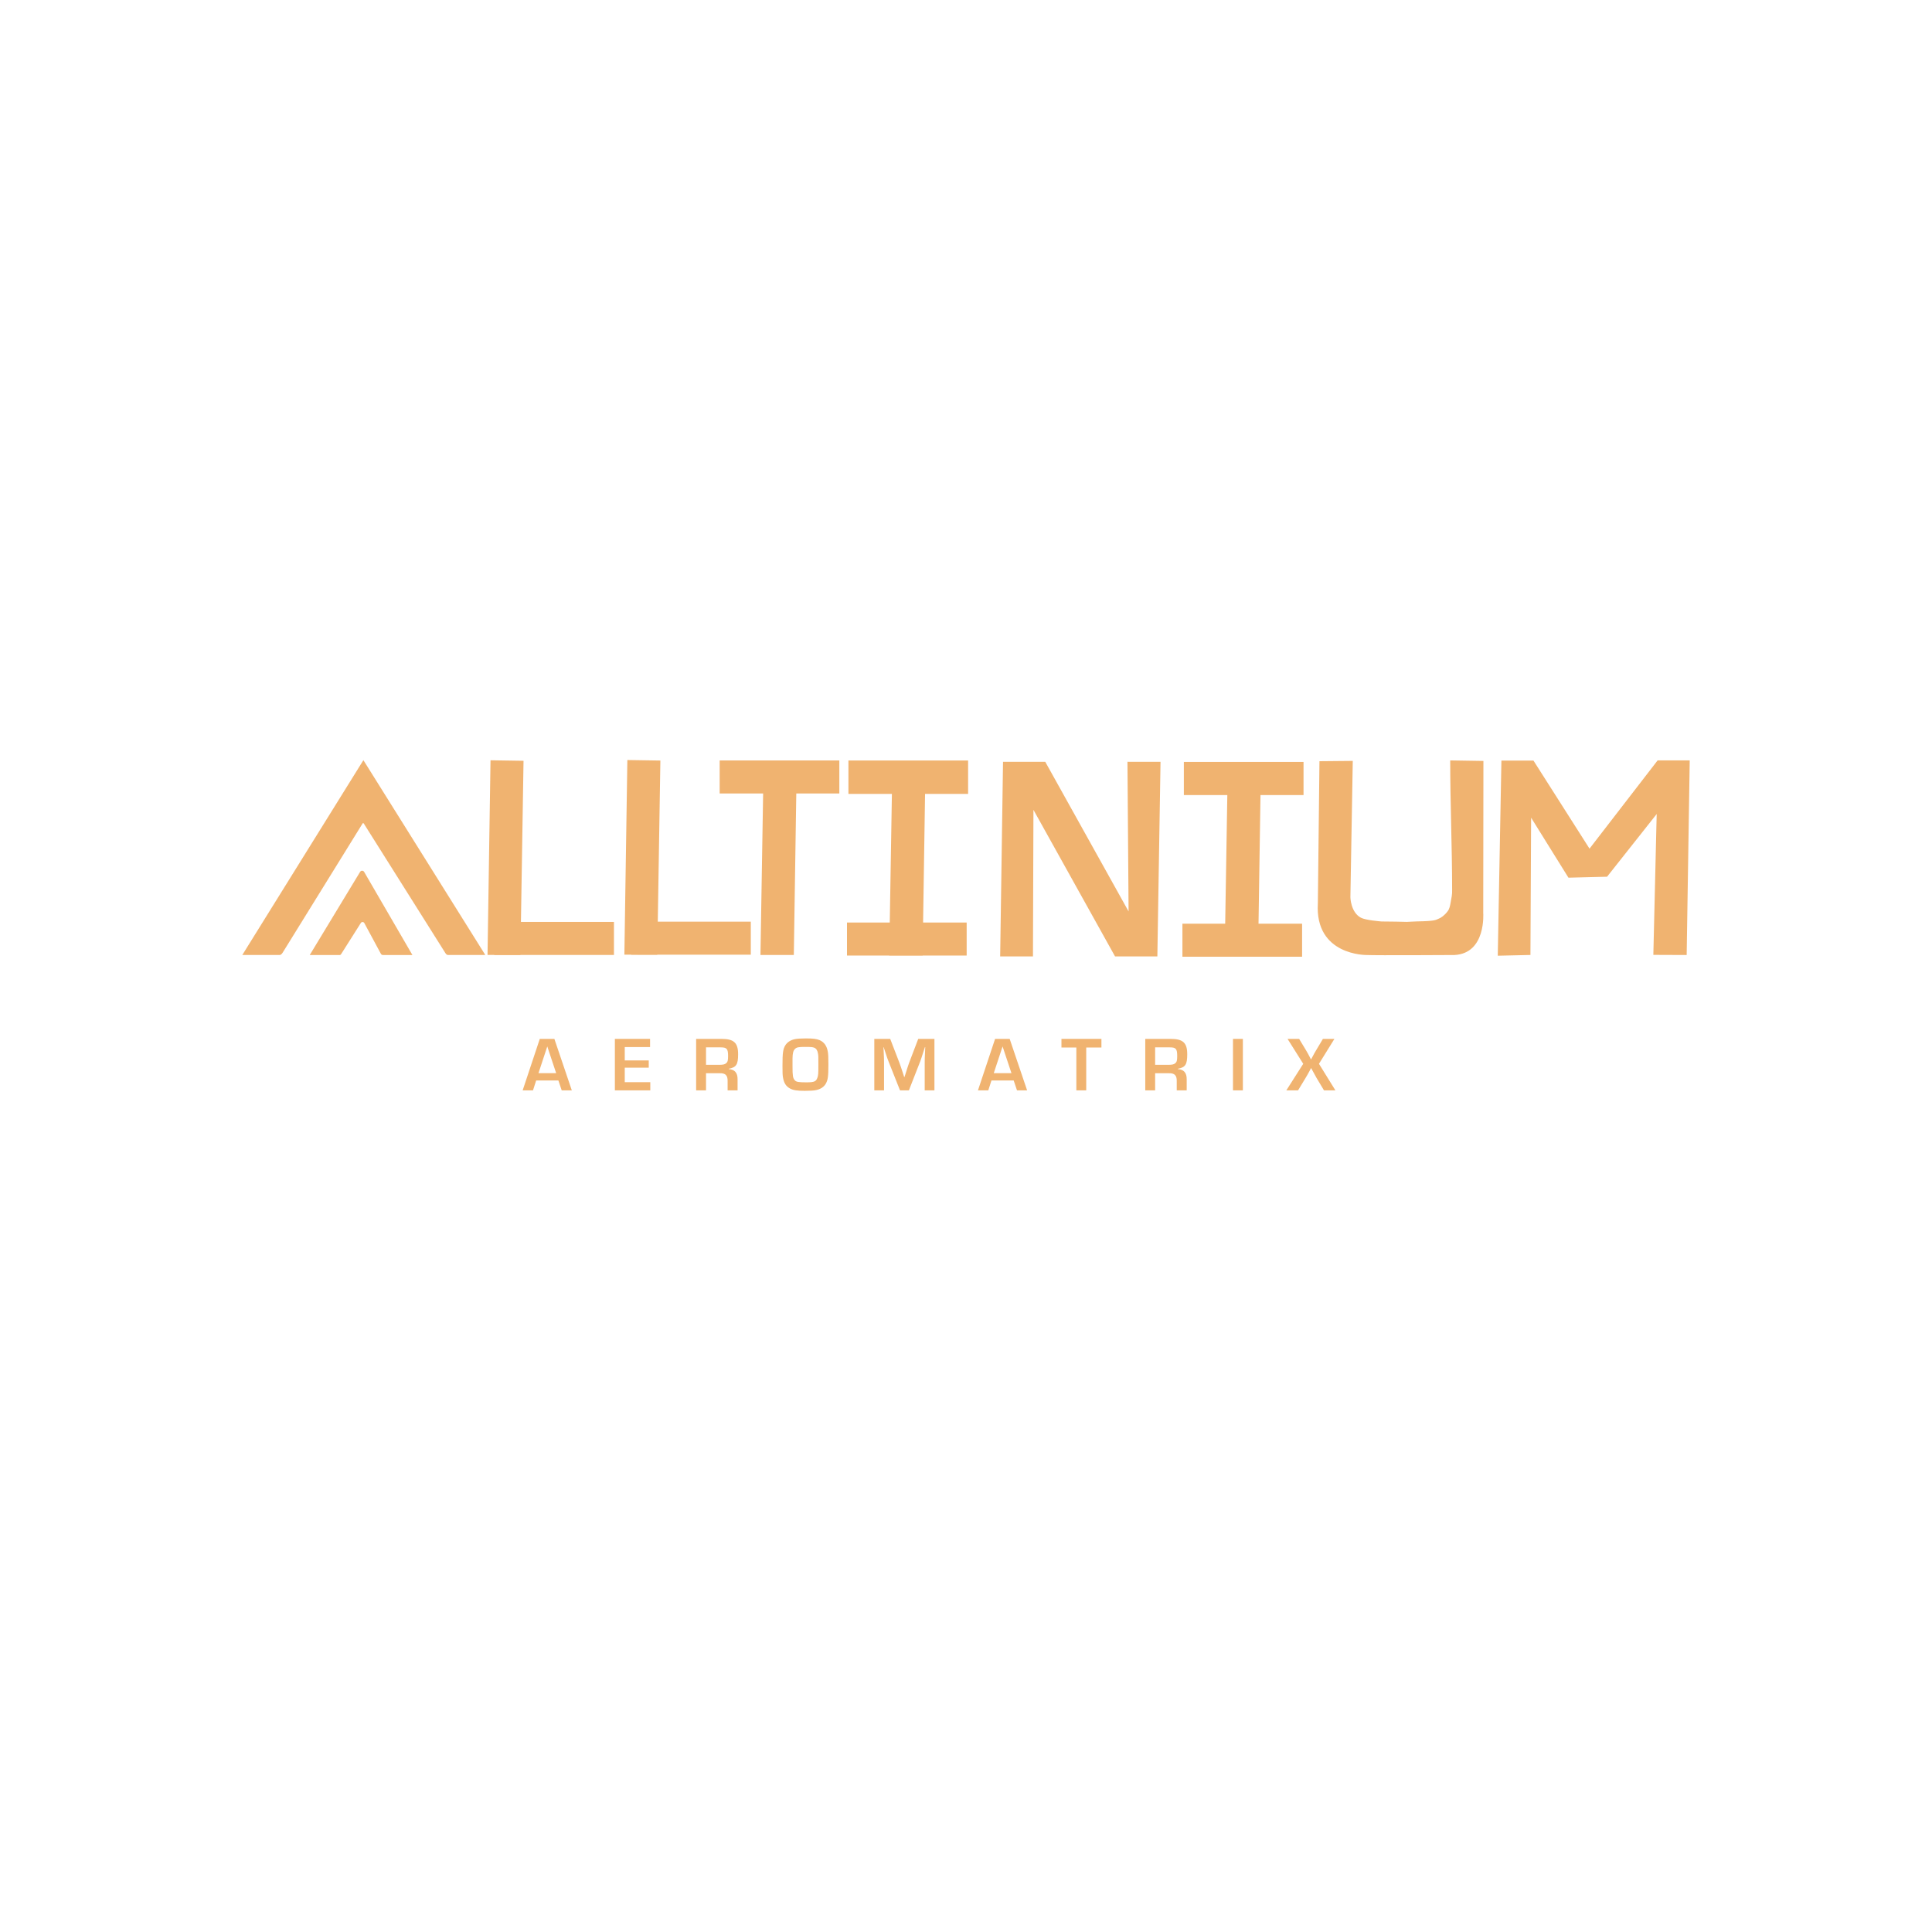
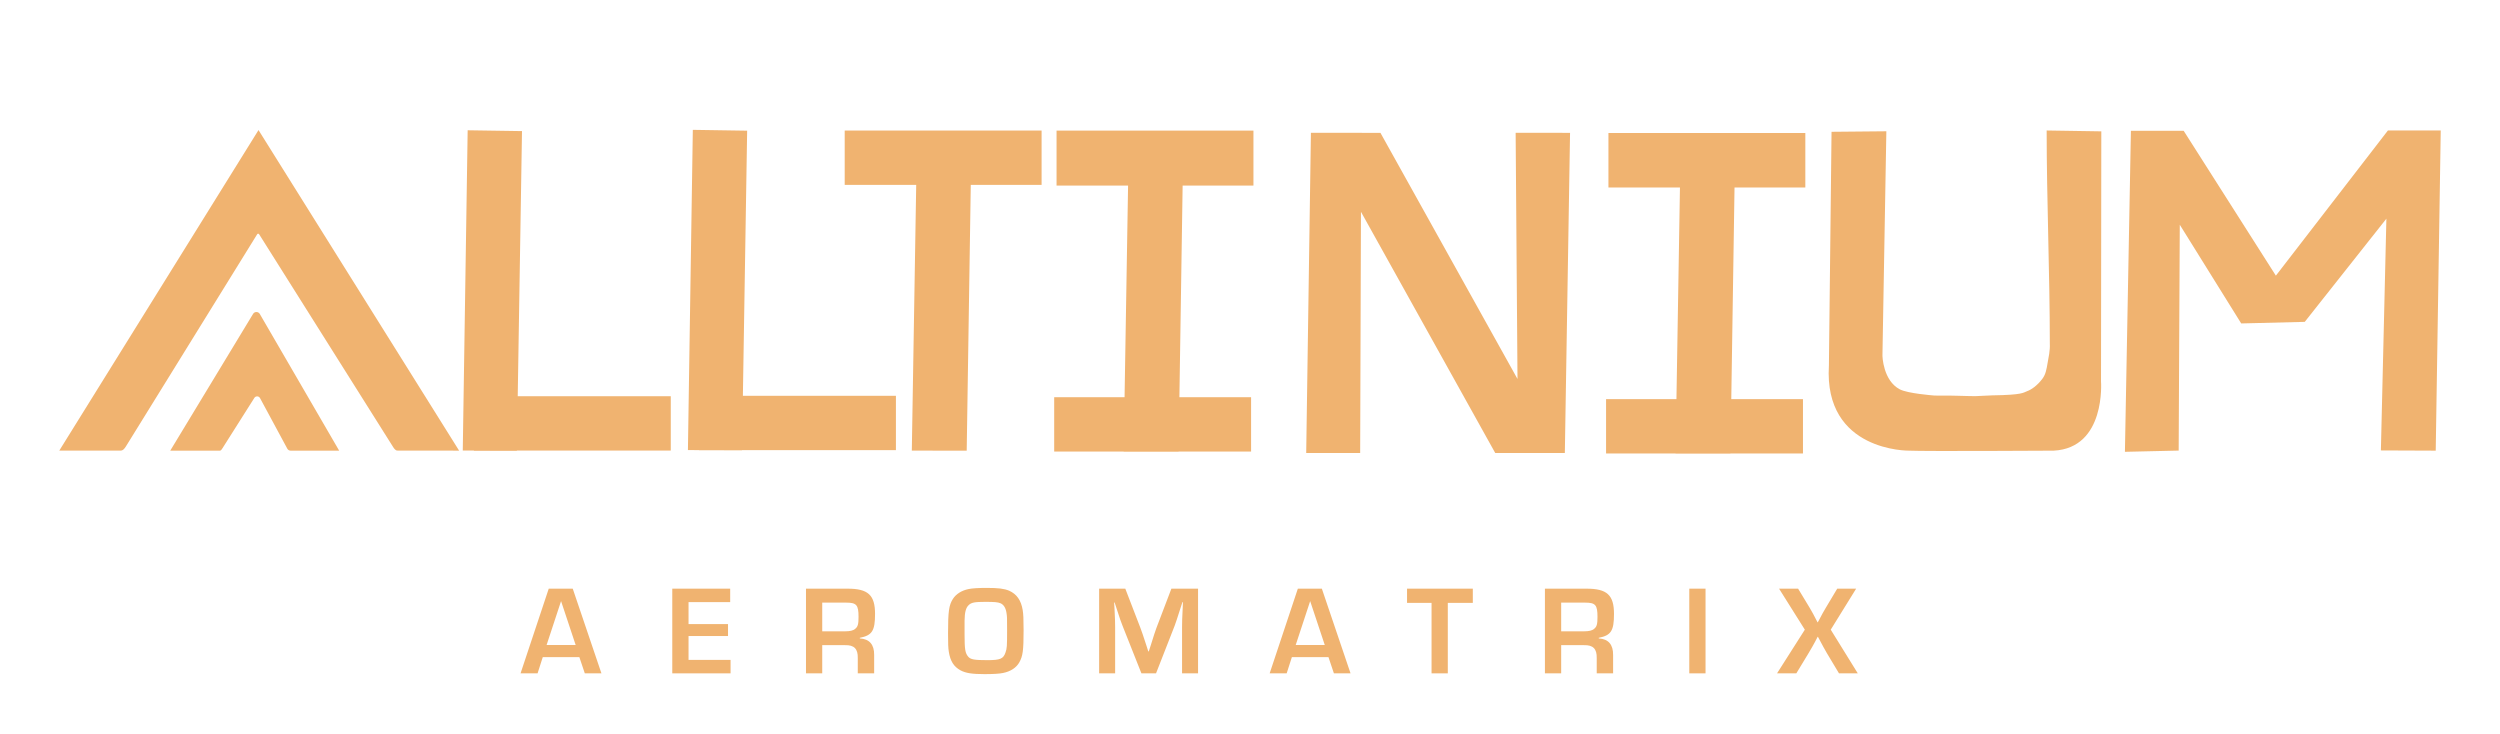
- <svg xmlns="http://www.w3.org/2000/svg" id="Layer_1" data-name="Layer 1" viewBox="0 0 2574.72 2574.72">
+ <svg xmlns="http://www.w3.org/2000/svg" id="Layer_1" data-name="Layer 1" viewBox="274.89 907.69 2024.95 594.03">
  <defs>
    <style>
      .cls-1 {
        fill: #f0b370;
      }
    </style>
  </defs>
  <path class="cls-1" d="M412.78,1272.71h40.31c.8,0,1.54-1.23,1.97-1.91l25.84-40.81c1.09-1.72,3.64-1.64,4.61.16l22.09,40.96c.53.99,1.56,1.6,2.68,1.6h39.33l-64.33-110.78c-1.23-2.02-4.16-2.02-5.4,0l-67.1,110.79Z" />
  <path class="cls-1" d="M322.89,1272.69h49.48c2.1.05,3.37-1.6,4.49-3.39l106.36-171.9c.35-.57,1.18-.57,1.54,0l108.58,172.41c.79,1.25,1.93,2.83,3.41,2.83l50.01.06-162.48-259.66-161.39,259.66Z" />
  <g>
    <path class="cls-1" d="M714.53,1439.93l-4.22,13.16h-13.78l22.83-68.6h19.44l23.24,68.6h-13.47l-4.42-13.16h-29.62ZM729.34,1394.57l-11.72,35.58h23.55l-11.83-35.58Z" />
    <path class="cls-1" d="M832.59,1413.19h31.98v9.67h-31.98v19.33h34.04v10.9h-47.21v-68.6h46.9v10.9h-33.73v17.79Z" />
    <path class="cls-1" d="M927.72,1384.5h33.73c16.56,0,22.21,5.14,22.21,20.46,0,13.68-2.37,17.38-12.34,19.34v.51c7.82.41,11.72,5.04,11.62,13.37v14.91h-13.27v-12.34c.21-7.51-2.98-10.7-10.28-10.49h-18.51v22.83h-13.16v-68.6ZM959.29,1419.05c4.11,0,6.79-.62,8.33-2.06,2.16-1.75,2.67-3.8,2.67-9.67,0-9.67-1.65-11.52-10.08-11.52h-19.33v23.24h18.41Z" />
    <path class="cls-1" d="M1092.26,1386.14c6.17,2.78,9.67,7.71,11,15.74.51,3.08.72,7.1.72,16.25,0,16.46-.62,20.98-3.5,26.12-2.47,4.32-6.99,7.3-13.16,8.54-2.78.62-8.23.93-14.91.93-10.18,0-15.32-.82-19.54-3.08-5.45-2.98-8.23-7.41-9.46-15.02-.51-3.19-.62-6.48-.62-15.02,0-17.69.72-22.73,3.91-27.77,2.57-4.01,7.1-6.89,12.75-8.02,2.67-.62,8.33-.93,14.5-.93,9.77,0,14.3.62,18.31,2.26ZM1056.17,1421.62c0,12.03.51,15.12,2.98,18,1.95,2.26,5.04,2.78,15.53,2.78s12.86-1.13,14.6-6.07c1.23-3.39,1.34-5.14,1.34-18,0-10.8,0-11.11-.51-14.3-.62-4.01-2.26-6.58-4.83-7.71-2.26-.93-4.83-1.13-12.55-1.13-8.33,0-11.11.51-13.27,2.67-2.26,2.16-3.19,5.76-3.29,12.55v11.21Z" />
    <path class="cls-1" d="M1245.29,1453.09h-12.96v-37.43c0-4.94.1-6.27.51-15.22l.21-5.04h-.41l-1.54,4.73c-2.88,8.95-3.6,11.31-4.73,14.3l-15.12,38.67h-11.83l-15.22-38.36c-1.34-3.29-2.06-5.45-4.94-14.3l-1.54-4.73h-.41l.31,4.94c.41,8.64.51,10.8.51,15.02v37.43h-12.96v-68.6h21.19l12.24,31.78c1.23,3.19,1.95,5.45,4.83,14.19l1.54,4.83h.41l1.54-4.73c2.67-8.64,3.5-11,4.63-14.19l12.14-31.88h21.6v68.6Z" />
    <path class="cls-1" d="M1321.29,1439.93l-4.22,13.16h-13.78l22.83-68.6h19.44l23.24,68.6h-13.47l-4.42-13.16h-29.62ZM1336.1,1394.57l-11.72,35.58h23.55l-11.83-35.58Z" />
    <path class="cls-1" d="M1447.58,1453.09h-13.16v-57.08h-19.85v-11.52h53.27v11.52h-20.26v57.08Z" />
    <path class="cls-1" d="M1526.25,1384.5h33.73c16.56,0,22.21,5.14,22.21,20.46,0,13.68-2.37,17.38-12.34,19.34v.51c7.82.41,11.72,5.04,11.62,13.37v14.91h-13.27v-12.34c.21-7.51-2.98-10.7-10.28-10.49h-18.51v22.83h-13.16v-68.6ZM1557.82,1419.05c4.11,0,6.79-.62,8.33-2.06,2.16-1.75,2.67-3.8,2.67-9.67,0-9.67-1.65-11.52-10.08-11.52h-19.33v23.24h18.41Z" />
    <path class="cls-1" d="M1656.34,1453.09h-13.16v-68.6h13.16v68.6Z" />
    <path class="cls-1" d="M1757.75,1417.71l21.91,35.38h-15.22l-9.87-16.46c-2.26-3.91-2.98-5.25-5.76-10.49l-1.44-2.67h-.21l-2.26,4.32c-1.23,2.26-2.57,4.73-5.04,8.84l-9.98,16.46h-15.63l22.52-35.38-20.88-33.22h15.43l9.26,15.32c2.47,4.22,2.88,4.94,6.48,11.93h.21l1.34-2.47c2.26-4.32,2.98-5.66,5.25-9.46l9.15-15.32h15.32l-20.57,33.22Z" />
  </g>
  <g>
    <polygon class="cls-1" points="1061.36 1046.89 1017.19 1045.82 1013.44 1272.69 1057.9 1272.7 1061.36 1046.89" />
    <rect class="cls-1" x="1016.81" y="955.69" width="44.01" height="159.48" transform="translate(2074.25 -3.3786) rotate(90)" />
  </g>
  <g>
    <polygon class="cls-1" points="697.7 1013.88 653.69 1013.21 649.72 1272.59 693.53 1272.69 697.7 1013.88" />
    <rect class="cls-1" x="716.45" y="1170.89" width="44.01" height="159.48" transform="translate(1989.088 512.1749) rotate(90)" />
  </g>
  <g>
    <polygon class="cls-1" points="880.07 1013.54 836.06 1012.86 832.09 1272.25 875.9 1272.35 880.07 1013.54" />
    <rect class="cls-1" x="898.82" y="1170.55" width="44.01" height="159.48" transform="translate(2171.119 329.4606) rotate(90)" />
  </g>
  <g>
    <polygon class="cls-1" points="1232.96 1047.44 1188.8 1046.37 1185.04 1273.25 1229.51 1273.26 1232.96 1047.44" />
    <rect class="cls-1" x="1188.16" y="956" width="44.52" height="159.48" transform="translate(2246.156 -174.6797) rotate(90)" />
    <rect class="cls-1" x="1186.5" y="1171.69" width="44.01" height="159.48" transform="translate(2459.933 42.9246) rotate(90)" />
  </g>
  <polygon class="cls-1" points="1336.7 1015.26 1332.89 1274.61 1376.6 1274.61 1377.24 1079.24 1486 1274.61 1542.38 1274.61 1546.6 1015.29 1502.53 1015.23 1504.03 1214.64 1393.02 1015.29 1336.7 1015.26" />
  <g>
    <polygon class="cls-1" points="1679.98 1049 1635.81 1047.93 1632.05 1274.81 1676.52 1274.82 1679.98 1049" />
    <rect class="cls-1" x="1635.36" y="957.74" width="44.14" height="159.48" transform="translate(2694.914 -619.9439) rotate(90)" />
    <rect class="cls-1" x="1633.51" y="1173.25" width="44.01" height="159.48" transform="translate(2908.505 -402.5253) rotate(90)" />
  </g>
  <path class="cls-1" d="M1758.4,1014.44l44.4-.42-3.15,180.74c-.17,1.77.65,21.25,14.03,28.28,6.4,3.36,26.52,4.89,27.64,5,2.09.2,12.55-.05,19.14.21,5.39.22,11.35.23,14.35.32,2.5,0,9.25-.57,13.72-.64,25.05-.36,25.03-2.23,28.28-3.4,3.66-1.32,8.3-4.65,12.33-9.99,2.64-3.5,3.32-7.16,4.36-13.4.64-3.83,1.98-9.21,1.7-15.31,0-55.72-2.56-116.73-2.56-172.45l44.27.7-.24,202.49s4.15,53.91-38.28,56.14c0,0-104.77.64-117.27,0,0,0-69.19.96-64.85-69l2.13-189.25Z" />
  <polygon class="cls-1" points="2000.88 1013.63 2043.62 1013.63 2118.3 1130.97 2209.06 1013.37 2251.84 1013.37 2247.78 1272.71 2203.36 1272.53 2207.82 1084.82 2141.69 1168.39 2090.23 1169.67 2040.47 1089.71 2039.57 1272.65 1996.03 1273.65 2000.88 1013.63" />
</svg>
